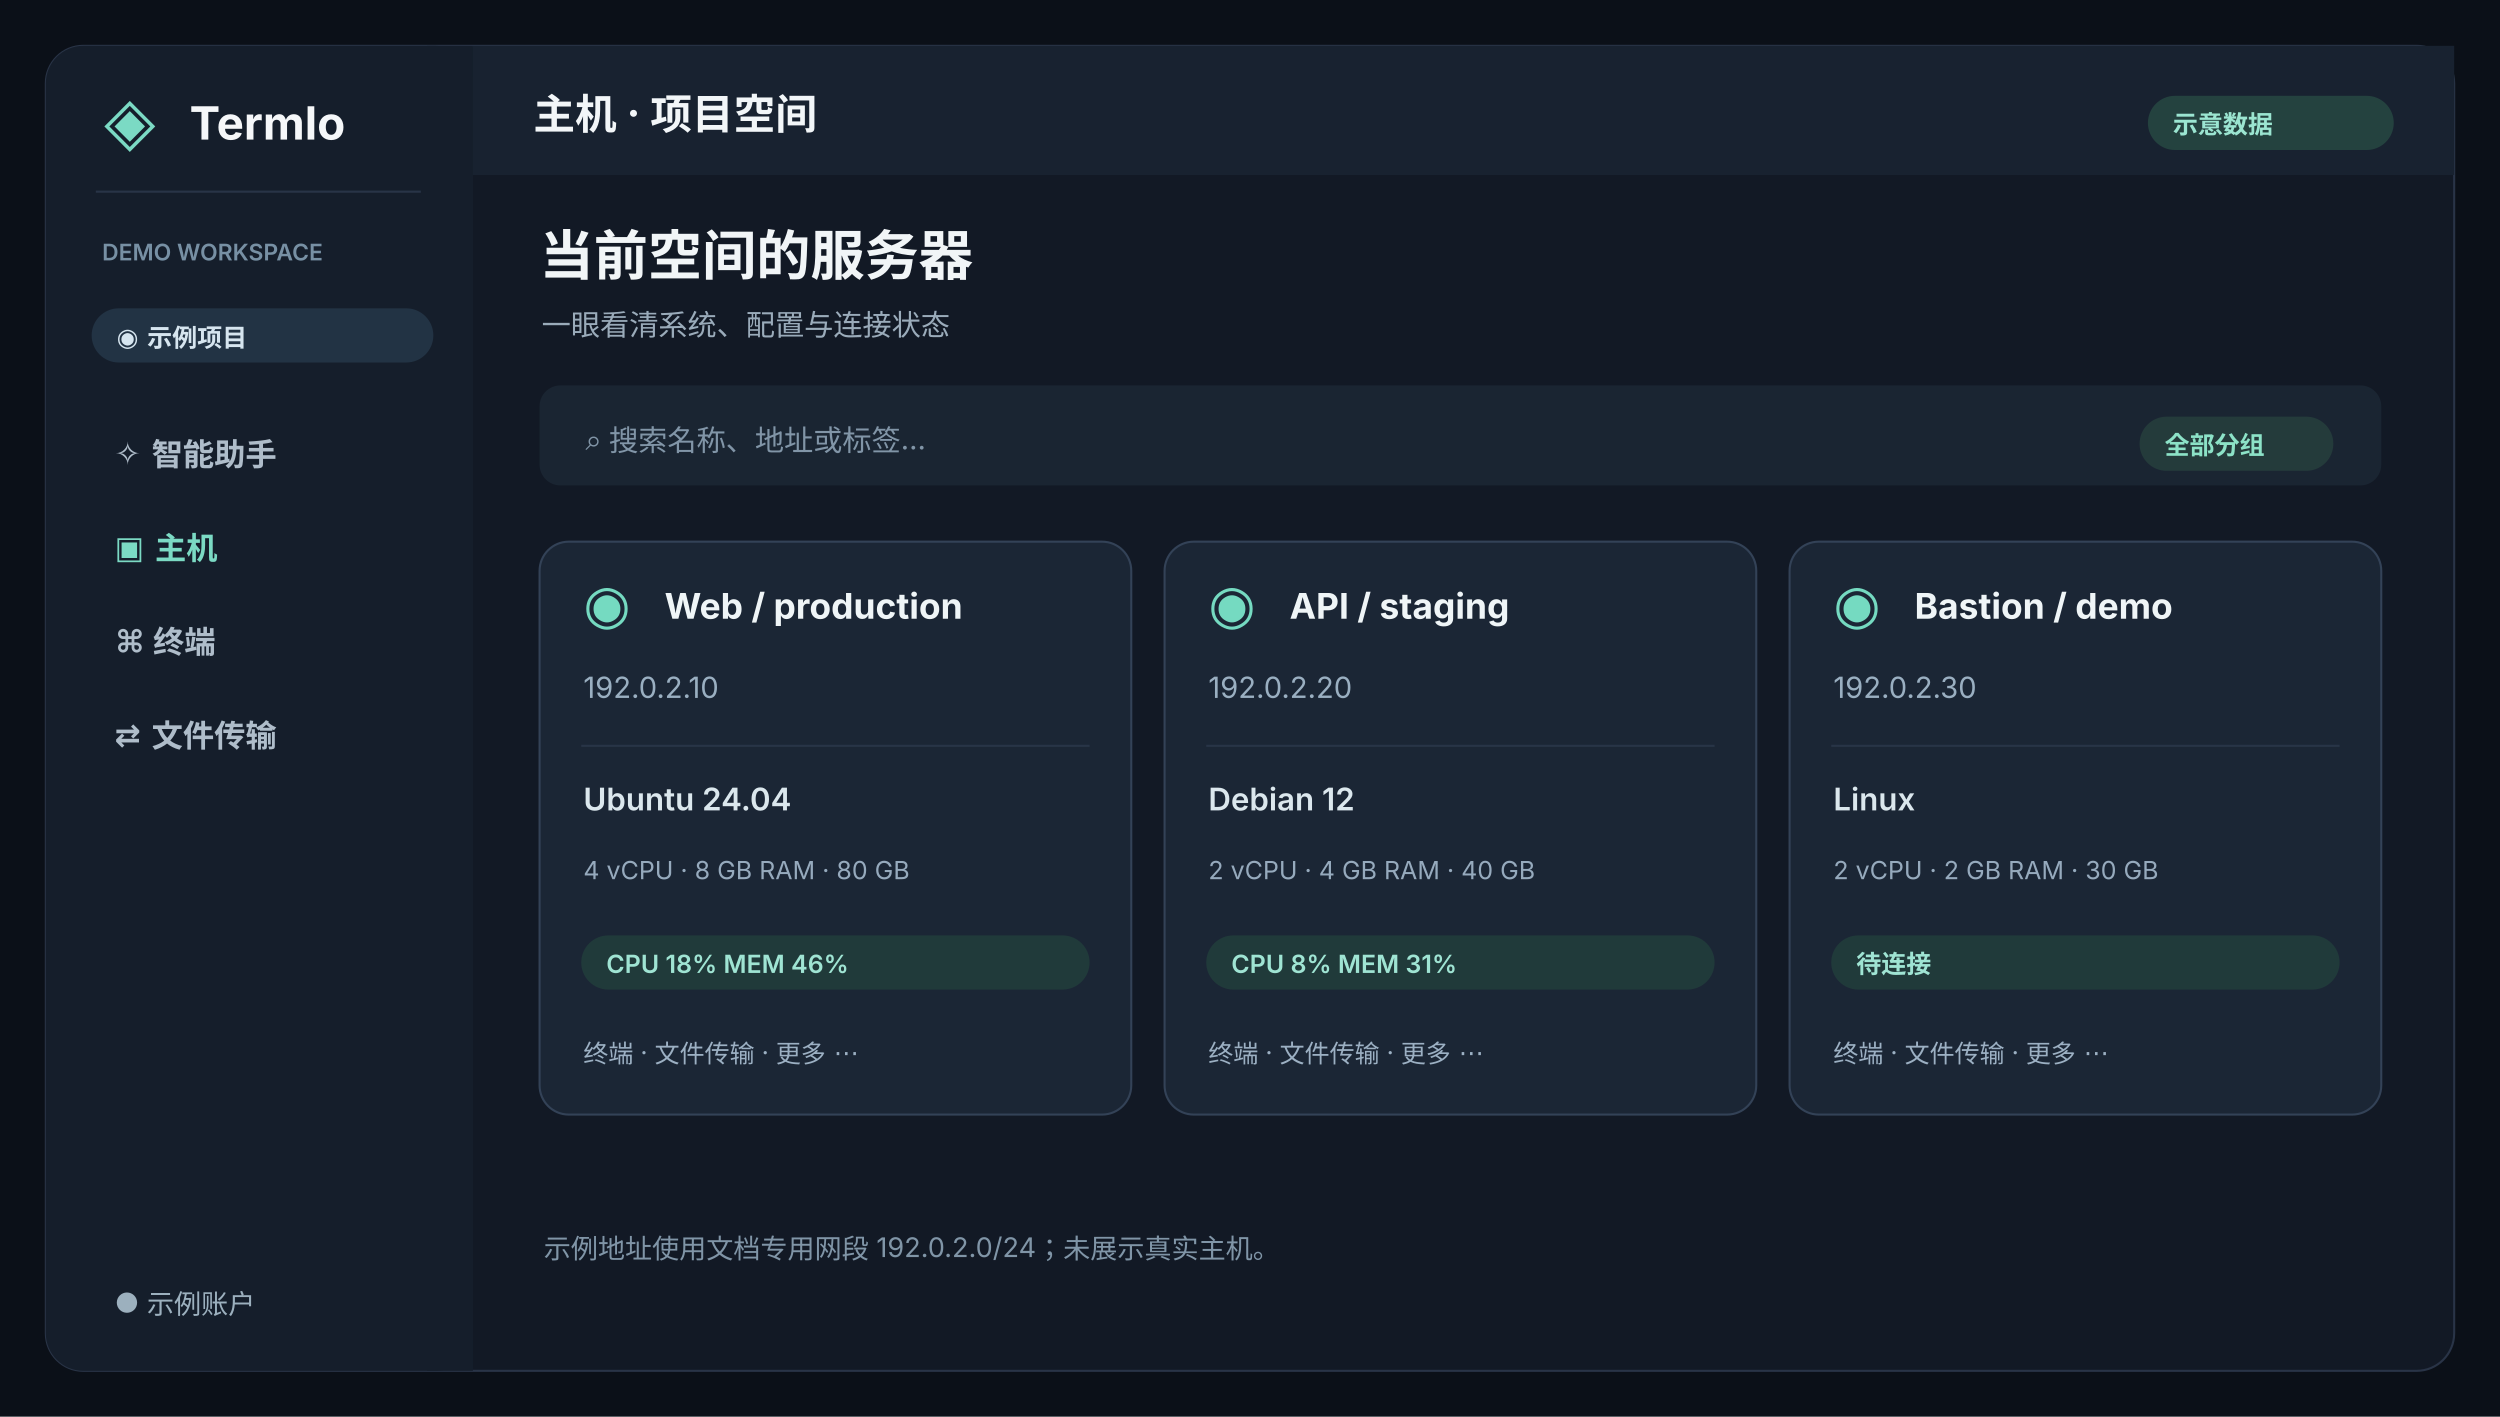
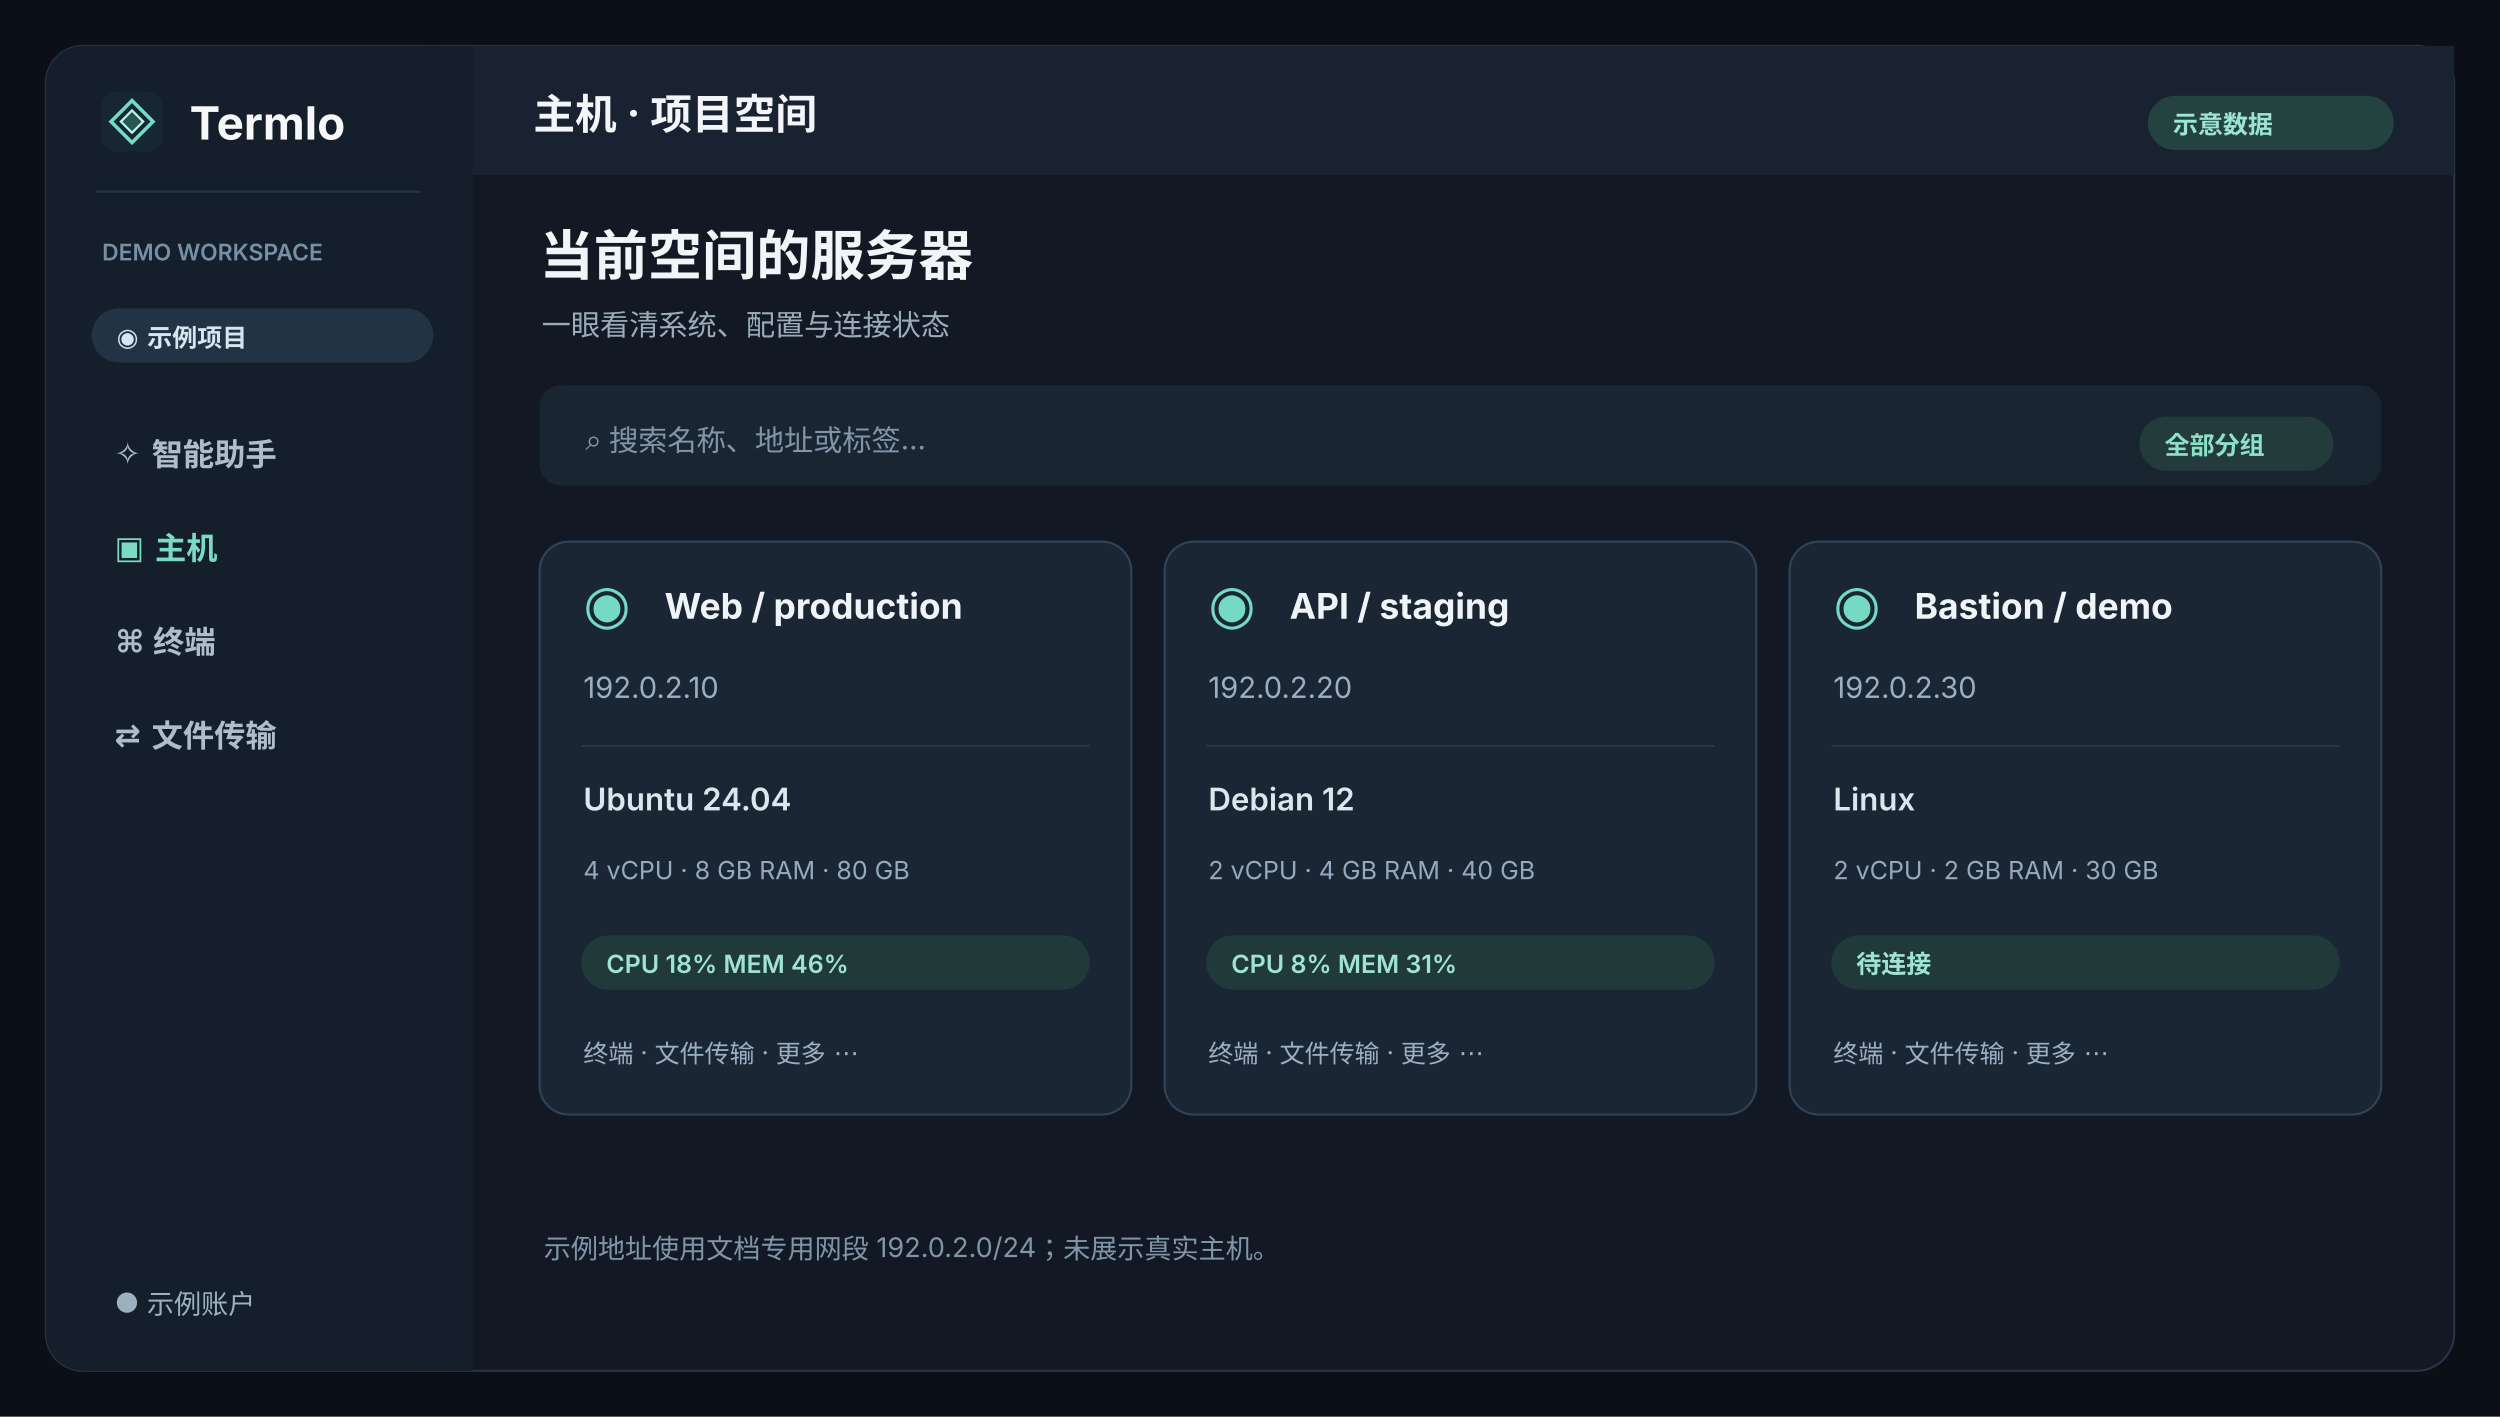
<svg xmlns="http://www.w3.org/2000/svg" width="1200" height="680" viewBox="0 0 1200 680">
  <rect width="1200" height="680" fill="#0b1018" />
  <rect x="22" y="22" width="1156" height="636" rx="18" fill="#121925" stroke="#293447" />
  <rect x="22" y="22" width="205" height="636" rx="18" fill="#151e2b" stroke="none" />
  <rect x="205" y="22" width="22" height="636" rx="0" fill="#151e2b" stroke="none" />
-   <text x="50" y="69" fill="#7bdac4" font-family="Inter,Segoe UI,Arial,sans-serif" font-size="32" font-weight="700">◈</text>
+   <g transform="translate(48 43) scale(0.12)">
+     <rect x="8" y="8" width="240" height="240" rx="52" fill="#162733" />
+     <path d="M128 34 222 128 128 222 34 128Z M128 54 202 128 128 202 54 128Z" fill="#73DCC4" fill-rule="evenodd" />
+     <path d="M128 77 179 128 128 179 77 128Z M128 91 165 128 128 165 91 128Z" fill="#B7F5E6" fill-rule="evenodd" />
+     <path d="M128 91 165 128 128 165 91 128Z" fill="#265750" />
+   </g>
  <text x="91" y="67" fill="#f5f7f9" font-family="Inter,Segoe UI,Arial,sans-serif" font-size="22" font-weight="700">Termlo</text>
  <path d="M46 92H202" stroke="#283447" />
  <text x="49" y="125" fill="#7790a4" font-family="Inter,Segoe UI,Arial,sans-serif" font-size="11" font-weight="600">DEMO WORKSPACE</text>
  <rect x="44" y="148" width="164" height="26" rx="13" fill="#223344" stroke="none" />
  <text x="56" y="166" fill="#d6e5ef" font-family="Inter,Segoe UI,Arial,sans-serif" font-size="12" font-weight="600">◉  示例项目</text>
  <text x="55" y="223" fill="#afbdca" font-family="Inter,Segoe UI,Arial,sans-serif" font-size="15" font-weight="600">✧  智能助手</text>
  <text x="55" y="268" fill="#7bdac4" font-family="Inter,Segoe UI,Arial,sans-serif" font-size="15" font-weight="600">▣  主机</text>
  <text x="55" y="313" fill="#afbdca" font-family="Inter,Segoe UI,Arial,sans-serif" font-size="15" font-weight="600">⌘  终端</text>
  <text x="55" y="358" fill="#afbdca" font-family="Inter,Segoe UI,Arial,sans-serif" font-size="15" font-weight="600">⇄  文件传输</text>
  <text x="55" y="630" fill="#9cb0be" font-family="Inter,Segoe UI,Arial,sans-serif" font-size="13" font-weight="400">●  示例账户</text>
  <rect x="227" y="22" width="951" height="62" rx="0" fill="#182230" stroke="none" />
  <text x="256" y="62" fill="#f2f6f8" font-family="Inter,Segoe UI,Arial,sans-serif" font-size="20" font-weight="650">主机 · 项目空间</text>
  <rect x="1031" y="46" width="118" height="26" rx="13" fill="#24423f" stroke="none" />
  <text x="1043" y="64" fill="#9be5d1" font-family="Inter,Segoe UI,Arial,sans-serif" font-size="12" font-weight="600">示意数据</text>
  <text x="259" y="132" fill="#f1f5f7" font-family="Inter,Segoe UI,Arial,sans-serif" font-size="26" font-weight="650">当前空间的服务器</text>
  <text x="260" y="161" fill="#9aabba" font-family="Inter,Segoe UI,Arial,sans-serif" font-size="14" font-weight="400">一眼看清系统、配置与连接状态</text>
  <rect x="259" y="185" width="884" height="48" rx="10" fill="#1a2532" stroke="none" />
  <text x="281" y="216" fill="#8195a7" font-family="Inter,Segoe UI,Arial,sans-serif" font-size="14" font-weight="400">⌕  搜索名称、地址或标签…</text>
  <rect x="1027" y="200" width="93" height="26" rx="13" fill="#243b3b" stroke="none" />
  <text x="1039" y="218" fill="#8ce2c7" font-family="Inter,Segoe UI,Arial,sans-serif" font-size="12" font-weight="600">全部分组</text>
  <rect x="259" y="260" width="284" height="275" rx="14" fill="#1b2635" stroke="#334257" />
  <text x="280" y="299" fill="#75dac1" font-family="Inter,Segoe UI,Arial,sans-serif" font-size="26" font-weight="400">◉</text>
  <text x="319" y="297" fill="#eff5f7" font-family="Inter,Segoe UI,Arial,sans-serif" font-size="17" font-weight="650">Web / production</text>
  <text x="280" y="335" fill="#9aafc1" font-family="Inter,Segoe UI,Arial,sans-serif" font-size="14" font-weight="400">192.0.2.10</text>
  <path d="M279 358H523" stroke="#283447" />
  <text x="280" y="389" fill="#dbe7ed" font-family="Inter,Segoe UI,Arial,sans-serif" font-size="15" font-weight="600">Ubuntu 24.04</text>
  <text x="280" y="422" fill="#96aabd" font-family="Inter,Segoe UI,Arial,sans-serif" font-size="12" font-weight="400">4 vCPU  ·  8 GB RAM  ·  80 GB</text>
  <rect x="279" y="449" width="244" height="26" rx="13" fill="#203a3a" stroke="none" />
  <text x="291" y="467" fill="#9fe4d3" font-family="Inter,Segoe UI,Arial,sans-serif" font-size="12" font-weight="600">CPU 18%   MEM 46%</text>
  <text x="280" y="510" fill="#9cb0c3" font-family="Inter,Segoe UI,Arial,sans-serif" font-size="12" font-weight="400">终端   ·   文件传输   ·   更多 ⋯</text>
  <rect x="559" y="260" width="284" height="275" rx="14" fill="#1b2635" stroke="#334257" />
  <text x="580" y="299" fill="#75dac1" font-family="Inter,Segoe UI,Arial,sans-serif" font-size="26" font-weight="400">◉</text>
  <text x="619" y="297" fill="#eff5f7" font-family="Inter,Segoe UI,Arial,sans-serif" font-size="17" font-weight="650">API / staging</text>
  <text x="580" y="335" fill="#9aafc1" font-family="Inter,Segoe UI,Arial,sans-serif" font-size="14" font-weight="400">192.0.2.20</text>
  <path d="M579 358H823" stroke="#283447" />
  <text x="580" y="389" fill="#dbe7ed" font-family="Inter,Segoe UI,Arial,sans-serif" font-size="15" font-weight="600">Debian 12</text>
  <text x="580" y="422" fill="#96aabd" font-family="Inter,Segoe UI,Arial,sans-serif" font-size="12" font-weight="400">2 vCPU  ·  4 GB RAM  ·  40 GB</text>
  <rect x="579" y="449" width="244" height="26" rx="13" fill="#203a3a" stroke="none" />
  <text x="591" y="467" fill="#9fe4d3" font-family="Inter,Segoe UI,Arial,sans-serif" font-size="12" font-weight="600">CPU 8%   MEM 31%</text>
  <text x="580" y="510" fill="#9cb0c3" font-family="Inter,Segoe UI,Arial,sans-serif" font-size="12" font-weight="400">终端   ·   文件传输   ·   更多 ⋯</text>
  <rect x="859" y="260" width="284" height="275" rx="14" fill="#1b2635" stroke="#334257" />
  <text x="880" y="299" fill="#75dac1" font-family="Inter,Segoe UI,Arial,sans-serif" font-size="26" font-weight="400">◉</text>
  <text x="919" y="297" fill="#eff5f7" font-family="Inter,Segoe UI,Arial,sans-serif" font-size="17" font-weight="650">Bastion / demo</text>
  <text x="880" y="335" fill="#9aafc1" font-family="Inter,Segoe UI,Arial,sans-serif" font-size="14" font-weight="400">192.0.2.30</text>
  <path d="M879 358H1123" stroke="#283447" />
  <text x="880" y="389" fill="#dbe7ed" font-family="Inter,Segoe UI,Arial,sans-serif" font-size="15" font-weight="600">Linux</text>
  <text x="880" y="422" fill="#96aabd" font-family="Inter,Segoe UI,Arial,sans-serif" font-size="12" font-weight="400">2 vCPU  ·  2 GB RAM  ·  30 GB</text>
  <rect x="879" y="449" width="244" height="26" rx="13" fill="#203a3a" stroke="none" />
  <text x="891" y="467" fill="#9fe4d3" font-family="Inter,Segoe UI,Arial,sans-serif" font-size="12" font-weight="600">待连接</text>
  <text x="880" y="510" fill="#9cb0c3" font-family="Inter,Segoe UI,Arial,sans-serif" font-size="12" font-weight="400">终端   ·   文件传输   ·   更多 ⋯</text>
  <text x="261" y="604" fill="#8095a7" font-family="Inter,Segoe UI,Arial,sans-serif" font-size="13" font-weight="400">示例地址使用文档专用网段 192.0.2.0/24；未展示真实主机。</text>
</svg>
